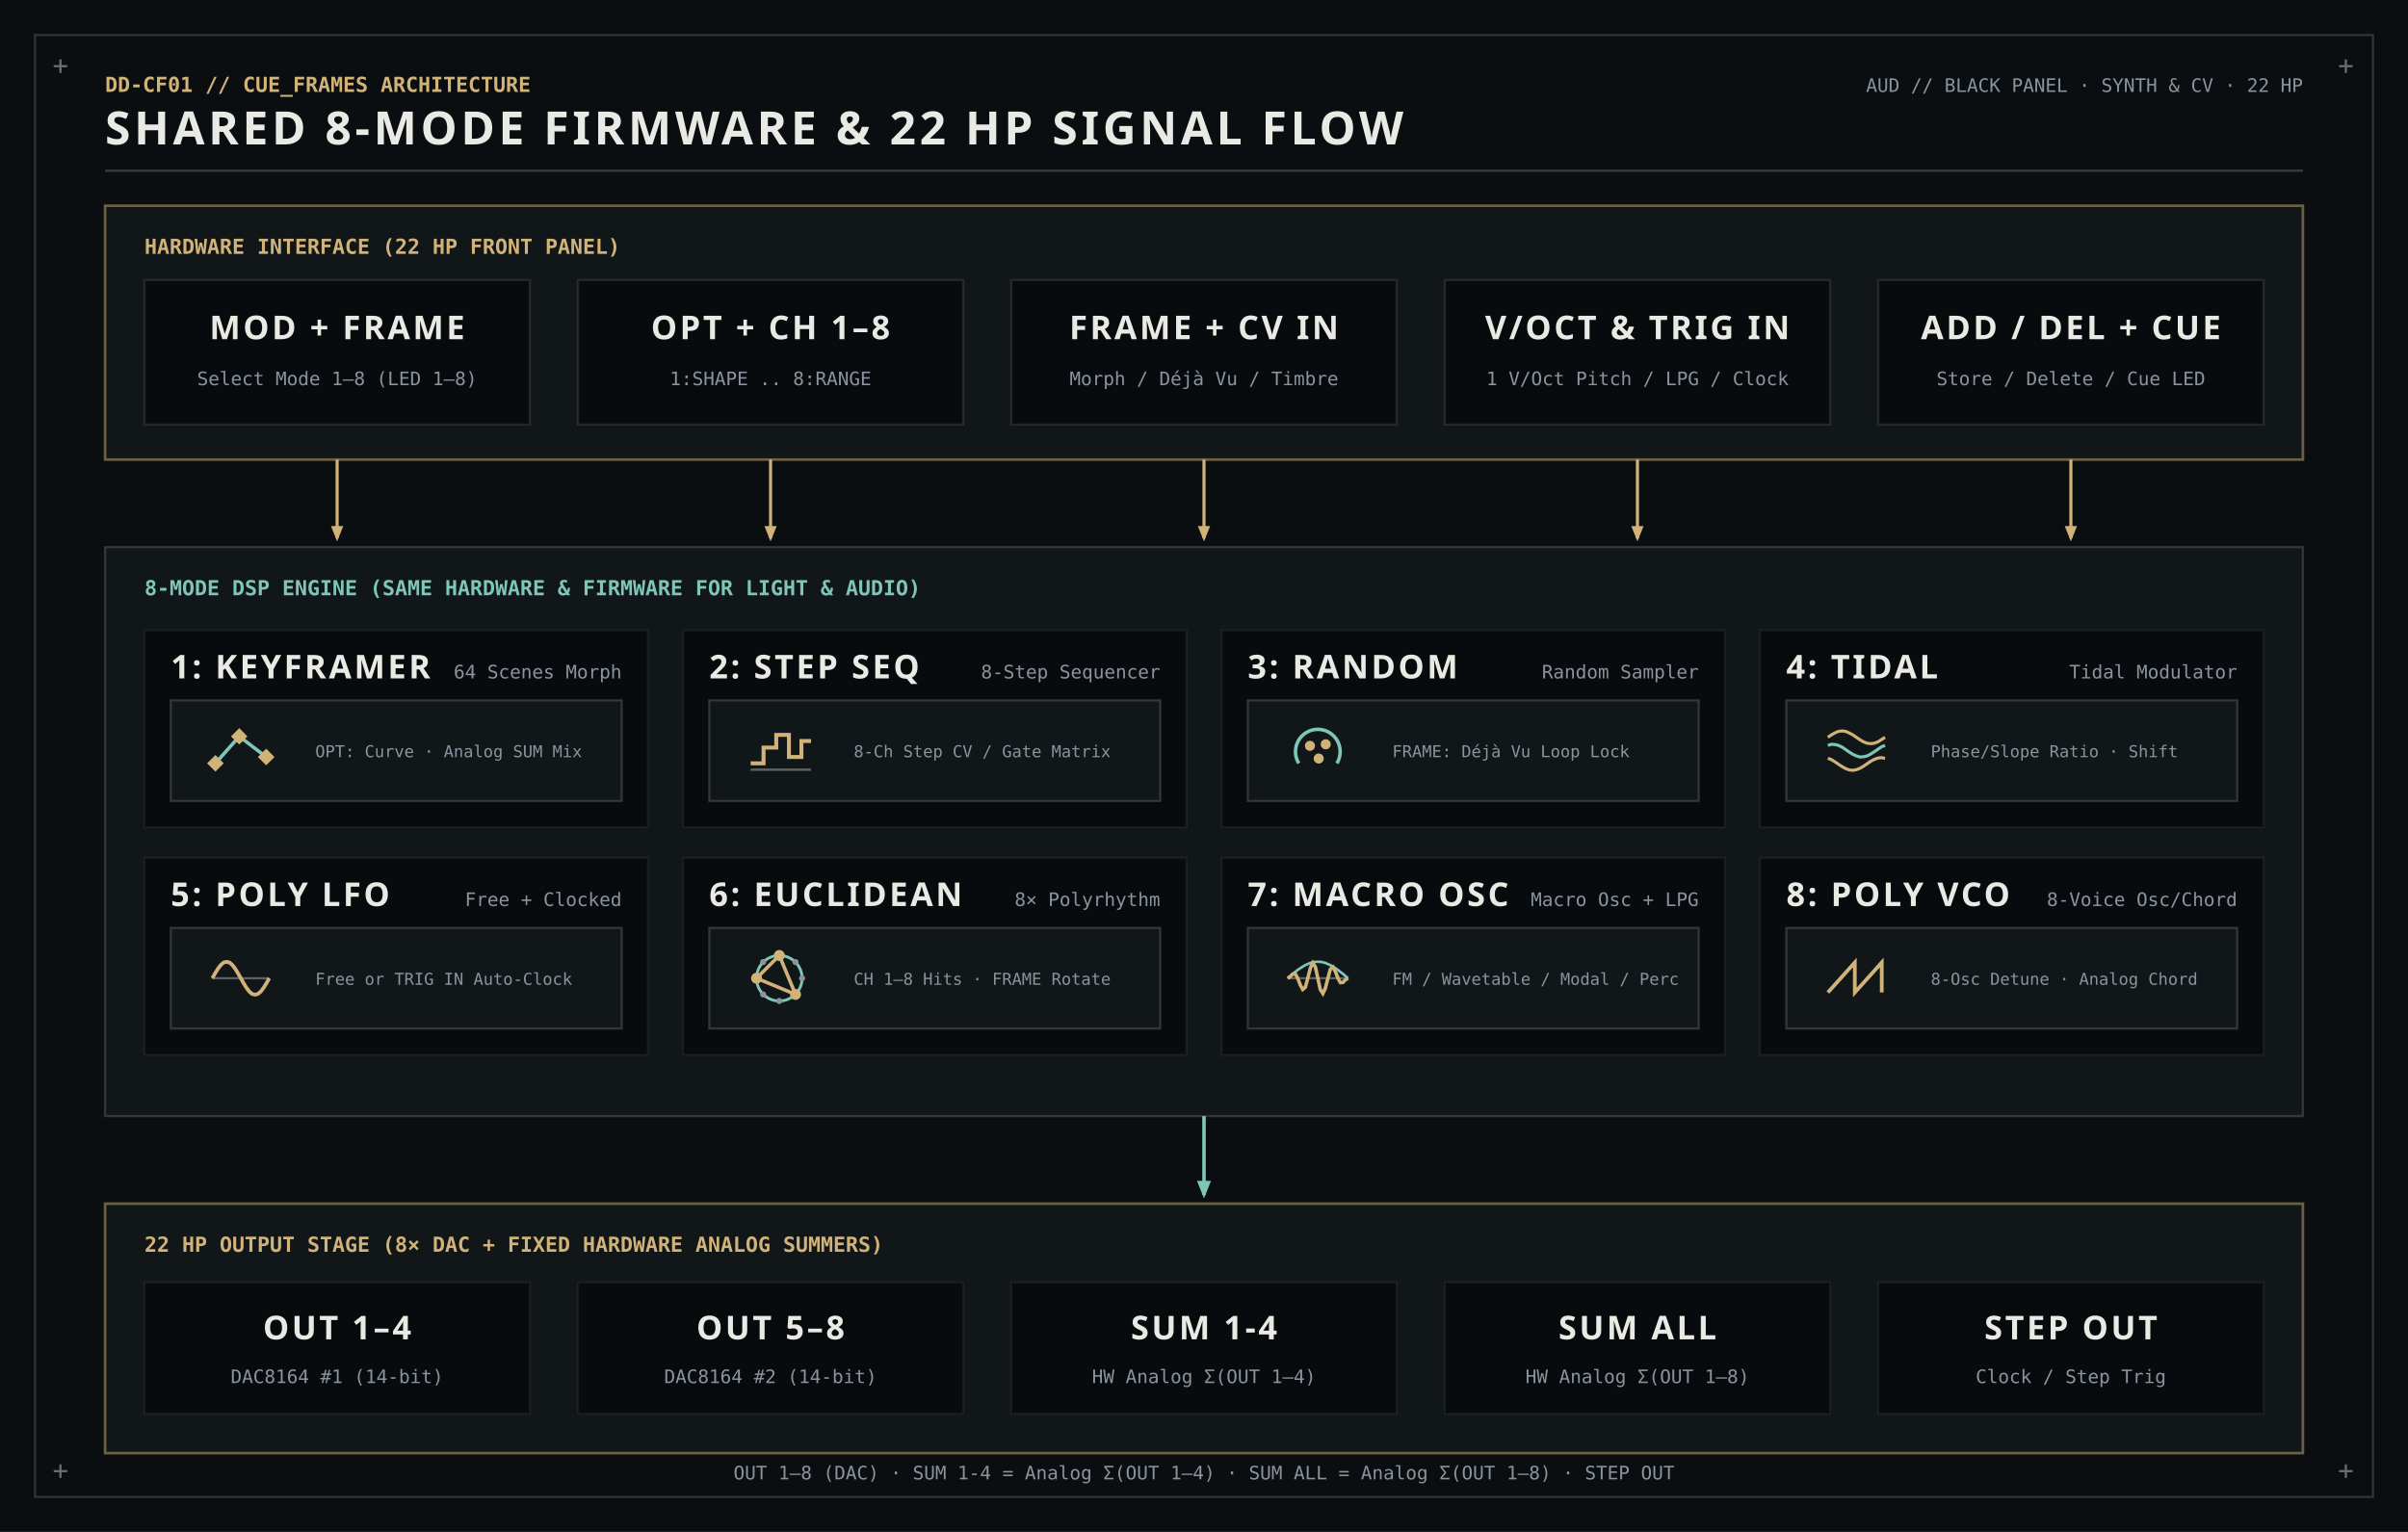
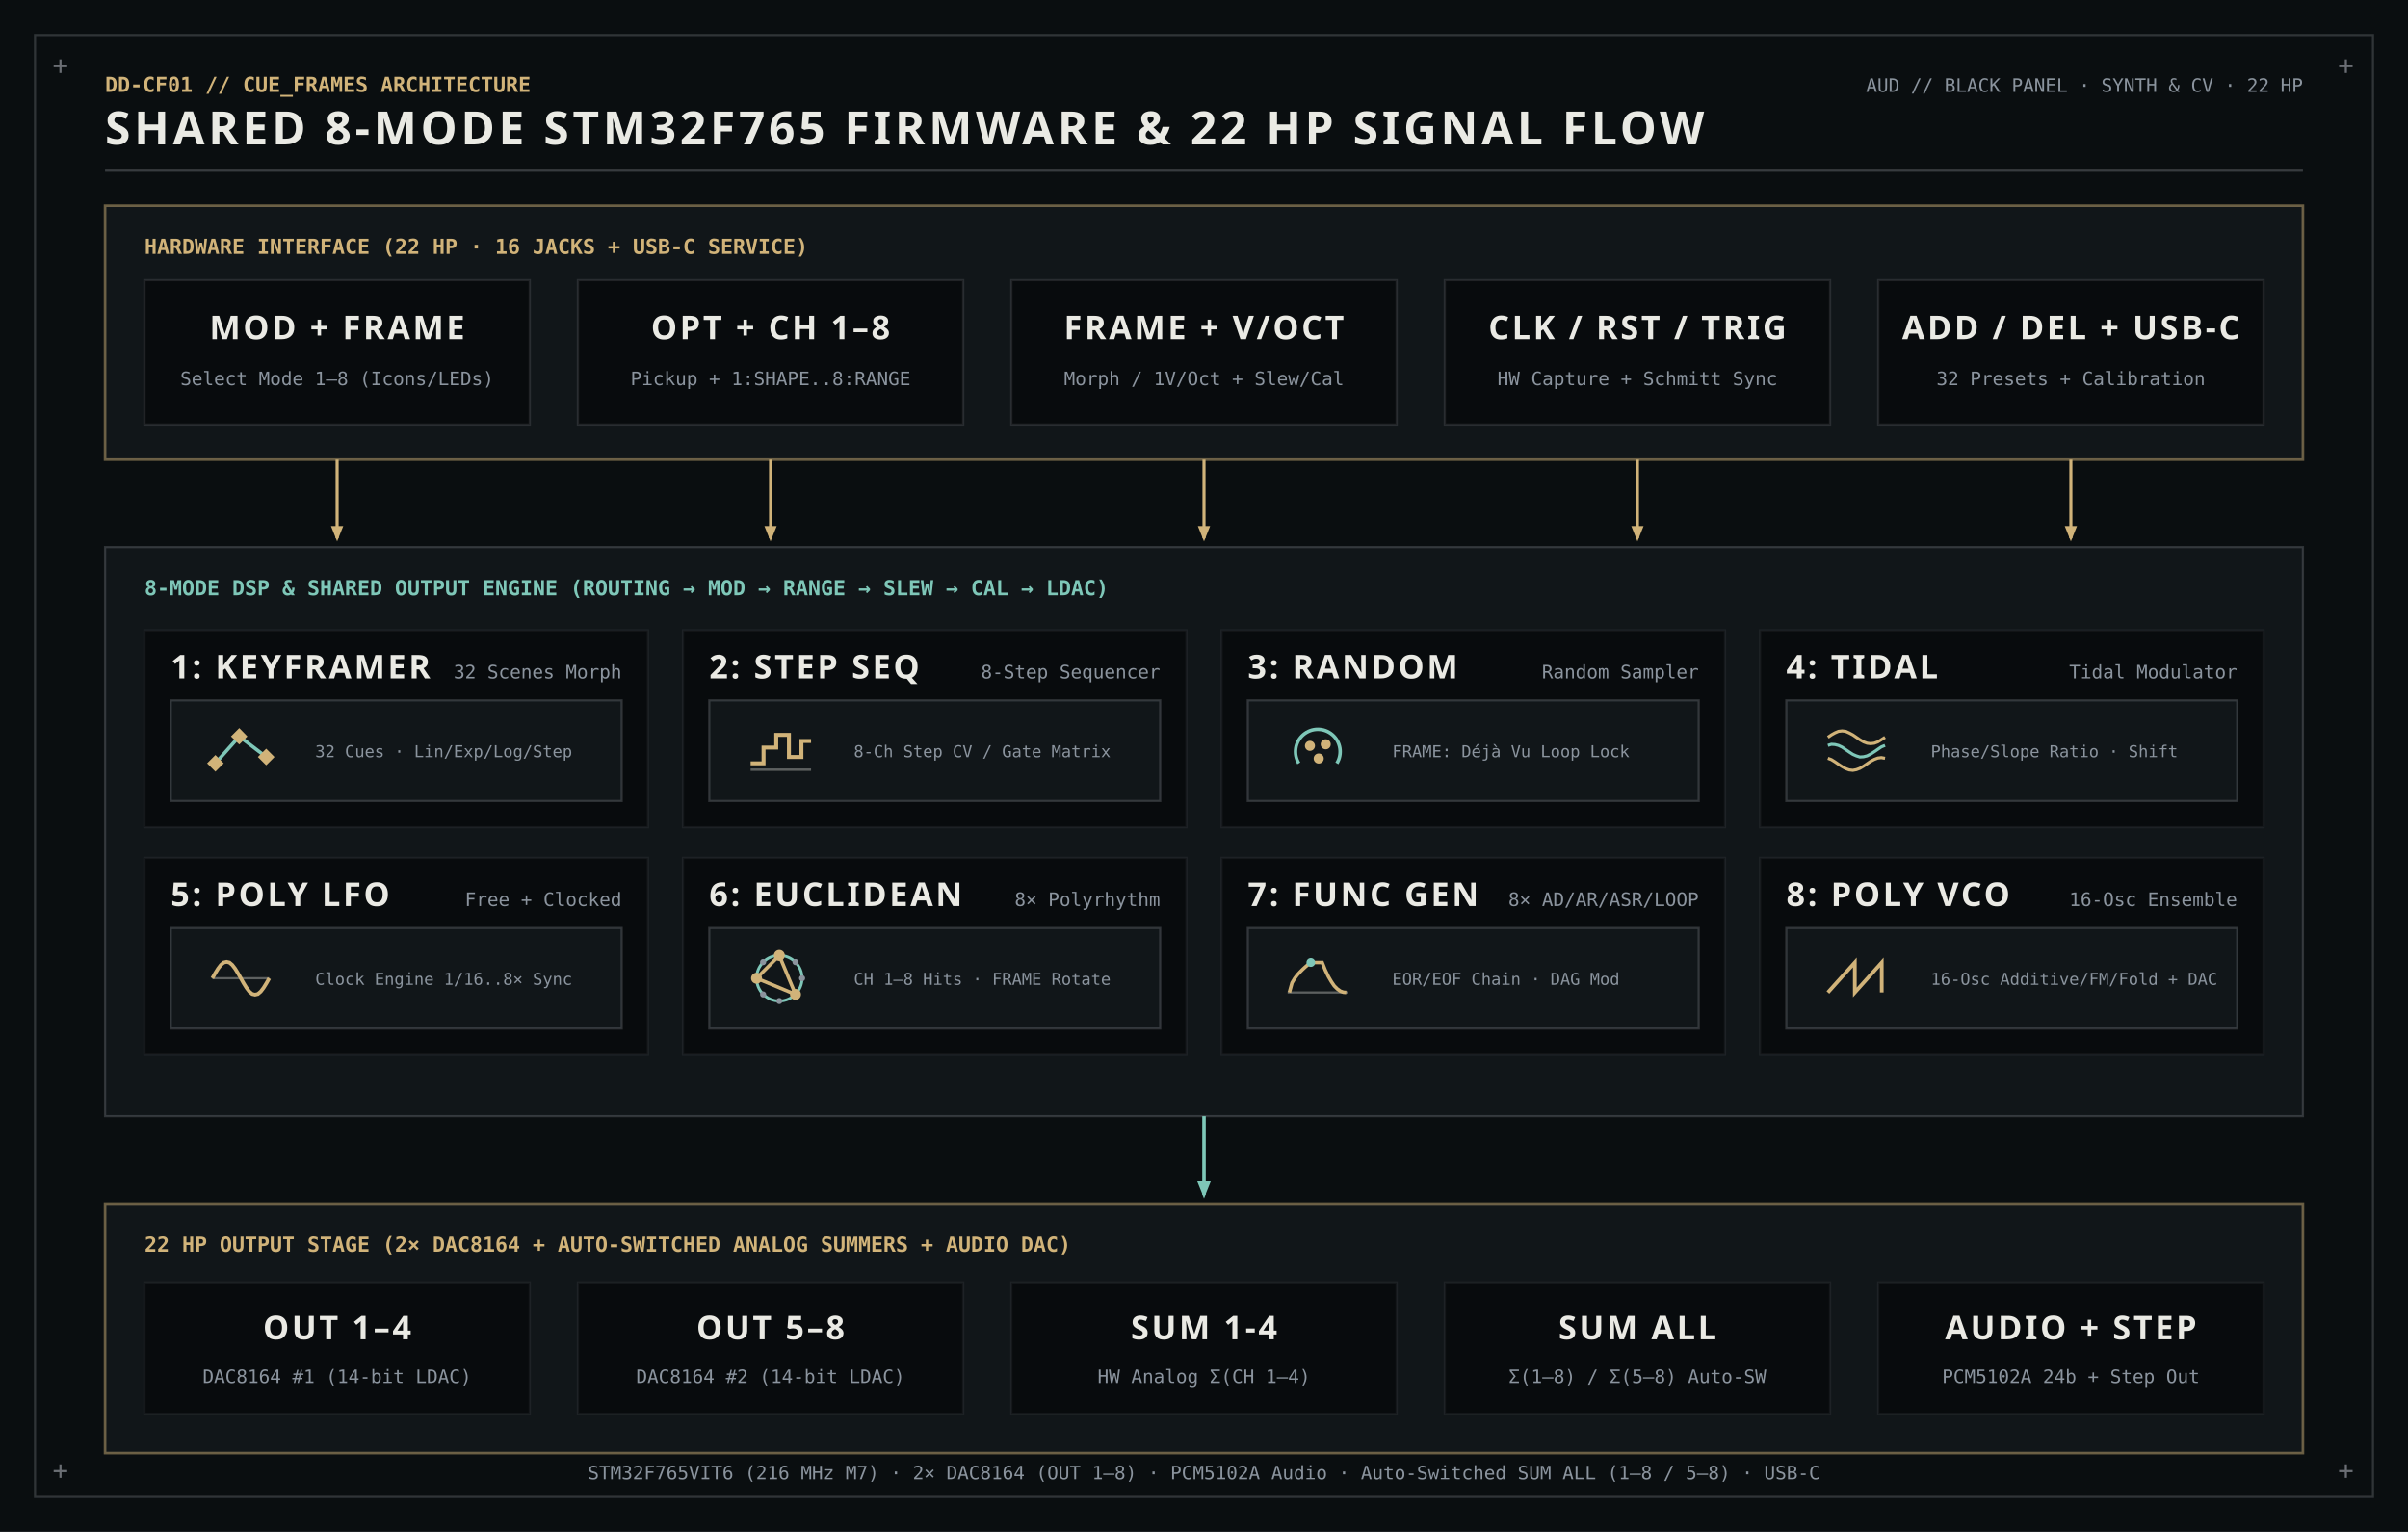
<svg xmlns="http://www.w3.org/2000/svg" viewBox="0 0 1100 700" width="1100" height="700">
  <defs>
    <style>
      .bg { fill: #0a0e10; }
      .card { fill: #111619; stroke: rgba(185, 190, 199, 0.22); stroke-width: 1; }
      .card-hi { fill: #111619; stroke: rgba(209, 179, 121, 0.48); stroke-width: 1.2; }
      .kcard { fill: #111619; stroke: rgba(185, 190, 199, 0.22); stroke-width: 1; }
      .plot { fill: #080b0d; stroke: rgba(185, 190, 199, 0.14); stroke-width: 1; }
      .title { font-family: 'Barlow Condensed', 'Bahnschrift', sans-serif; font-weight: 600; fill: #eaeae4; letter-spacing: 0.08em; font-size: 21px; }
      .kname { font-family: 'Barlow Condensed', 'Bahnschrift', sans-serif; font-weight: 600; fill: #eaeae4; letter-spacing: 0.08em; font-size: 15px; }
      .mono { font-family: 'JetBrains Mono', monospace; font-weight: 400; fill: #b9bec7; font-size: 9.5px; }
      .mono-sm { font-family: 'JetBrains Mono', monospace; font-weight: 400; fill: #8b949e; font-size: 8.5px; }
      .mono-xs { font-family: 'JetBrains Mono', monospace; font-weight: 400; fill: #8b949e; font-size: 7.5px; }
      .mono-acc { font-family: 'JetBrains Mono', monospace; font-weight: 600; fill: #d1b379; font-size: 9.5px; }
      .mono-cy { font-family: 'JetBrains Mono', monospace; font-weight: 600; fill: #7ec7b8; font-size: 9.5px; }
      .grid { stroke: rgba(185, 190, 199, 0.10); stroke-width: 1; }
      .axis { stroke: rgba(185, 190, 199, 0.26); stroke-width: 1; }
      .w-acc { fill: none; stroke: #d1b379; stroke-width: 1.6; stroke-linecap: round; stroke-linejoin: round; }
      .w-cy { fill: none; stroke: #7ec7b8; stroke-width: 1.5; stroke-linecap: round; stroke-linejoin: round; }
      .w-dim { fill: none; stroke: rgba(234, 234, 228, 0.35); stroke-width: 1.1; stroke-dasharray: 3 2; }
      .reg { font-family: 'JetBrains Mono', monospace; fill: #b9bec7; font-size: 12px; opacity: 0.55; }
    </style>
    <marker id="arr-a" viewBox="0 0 10 10" refX="8" refY="5" markerWidth="5" markerHeight="5" orient="auto-start-reverse">
      <path d="M 0 1 L 10 5 L 0 9 z" fill="#d1b379" />
    </marker>
    <marker id="arr-c" viewBox="0 0 10 10" refX="8" refY="5" markerWidth="5" markerHeight="5" orient="auto-start-reverse">
      <path d="M 0 1 L 10 5 L 0 9 z" fill="#7ec7b8" />
    </marker>
  </defs>
  <rect class="bg" x="0" y="0" width="1100" height="700" />
  <rect x="16" y="16" width="1068" height="668" fill="none" stroke="rgba(185, 190, 199, 0.22)" stroke-width="1" />
  <text class="reg" x="24" y="34">+</text>
  <text class="reg" x="1068" y="34">+</text>
  <text class="reg" x="24" y="676">+</text>
  <text class="reg" x="1068" y="676">+</text>
  <text class="mono-acc" x="48" y="42">DD-CF01 // CUE_FRAMES ARCHITECTURE</text>
-   <text class="title" x="48" y="66">SHARED 8-MODE FIRMWARE &amp; 22 HP SIGNAL FLOW</text>
+   <text class="title" x="48" y="66">SHARED 8-MODE STM32F765 FIRMWARE &amp; 22 HP SIGNAL FLOW</text>
  <text class="mono-sm" x="1052" y="42" text-anchor="end">AUD // BLACK PANEL · SYNTH &amp; CV · 22 HP</text>
  <line x1="48" y1="78" x2="1052" y2="78" stroke="rgba(185, 190, 199, 0.26)" stroke-width="1" />
  <rect class="card-hi" x="48" y="94" width="1004" height="116" />
-   <text class="mono-acc" x="66" y="116">HARDWARE INTERFACE (22 HP FRONT PANEL)</text>
+   <text class="mono-acc" x="66" y="116">HARDWARE INTERFACE (22 HP · 16 JACKS + USB-C SERVICE)</text>
  <rect class="plot" x="66" y="128" width="176" height="66" />
  <text class="kname" x="154" y="155" text-anchor="middle">MOD + FRAME</text>
-   <text class="mono-sm" x="154" y="176" text-anchor="middle">Select Mode 1–8 (LED 1–8)</text>
+   <text class="mono-sm" x="154" y="176" text-anchor="middle">Select Mode 1–8 (Icons/LEDs)</text>
  <line x1="154" y1="210" x2="154" y2="246" stroke="#d1b379" stroke-width="1.4" marker-end="url(#arr-a)" />
  <rect class="plot" x="264" y="128" width="176" height="66" />
  <text class="kname" x="352" y="155" text-anchor="middle">OPT + CH 1–8</text>
-   <text class="mono-sm" x="352" y="176" text-anchor="middle">1:SHAPE .. 8:RANGE</text>
+   <text class="mono-sm" x="352" y="176" text-anchor="middle">Pickup + 1:SHAPE..8:RANGE</text>
  <line x1="352" y1="210" x2="352" y2="246" stroke="#d1b379" stroke-width="1.4" marker-end="url(#arr-a)" />
  <rect class="plot" x="462" y="128" width="176" height="66" />
-   <text class="kname" x="550" y="155" text-anchor="middle">FRAME + CV IN</text>
-   <text class="mono-sm" x="550" y="176" text-anchor="middle">Morph / Déjà Vu / Timbre</text>
+   <text class="kname" x="550" y="155" text-anchor="middle">FRAME + V/OCT</text>
+   <text class="mono-sm" x="550" y="176" text-anchor="middle">Morph / 1V/Oct + Slew/Cal</text>
  <line x1="550" y1="210" x2="550" y2="246" stroke="#d1b379" stroke-width="1.4" marker-end="url(#arr-a)" />
  <rect class="plot" x="660" y="128" width="176" height="66" />
-   <text class="kname" x="748" y="155" text-anchor="middle">V/OCT &amp; TRIG IN</text>
-   <text class="mono-sm" x="748" y="176" text-anchor="middle">1 V/Oct Pitch / LPG / Clock</text>
+   <text class="kname" x="748" y="155" text-anchor="middle">CLK / RST / TRIG</text>
+   <text class="mono-sm" x="748" y="176" text-anchor="middle">HW Capture + Schmitt Sync</text>
  <line x1="748" y1="210" x2="748" y2="246" stroke="#d1b379" stroke-width="1.4" marker-end="url(#arr-a)" />
  <rect class="plot" x="858" y="128" width="176" height="66" />
-   <text class="kname" x="946" y="155" text-anchor="middle">ADD / DEL + CUE</text>
-   <text class="mono-sm" x="946" y="176" text-anchor="middle">Store / Delete / Cue LED</text>
+   <text class="kname" x="946" y="155" text-anchor="middle">ADD / DEL + USB-C</text>
+   <text class="mono-sm" x="946" y="176" text-anchor="middle">32 Presets + Calibration</text>
  <line x1="946" y1="210" x2="946" y2="246" stroke="#d1b379" stroke-width="1.4" marker-end="url(#arr-a)" />
  <rect class="card" x="48" y="250" width="1004" height="260" />
-   <text class="mono-cy" x="66" y="272">8-MODE DSP ENGINE (SAME HARDWARE &amp; FIRMWARE FOR LIGHT &amp; AUDIO)</text>
+   <text class="mono-cy" x="66" y="272">8-MODE DSP &amp; SHARED OUTPUT ENGINE (ROUTING → MOD → RANGE → SLEW → CAL → LDAC)</text>
  <rect class="plot" x="66" y="288" width="230" height="90" stroke="#d1b379" stroke-opacity="0.55" />
  <text class="kname" x="78" y="310">1: KEYFRAMER</text>
-   <text class="mono-sm" x="284" y="310" text-anchor="end">64 Scenes Morph</text>
+   <text class="mono-sm" x="284" y="310" text-anchor="end">32 Scenes Morph</text>
  <rect x="78" y="320" width="206" height="46" fill="#111619" stroke="rgba(185, 190, 199, 0.22)" />
  <polyline points="98.4,348.8 109.3,336.5 121.6,345.9" fill="none" stroke="#7ec7b8" stroke-width="1.6" />
  <polygon points="98.4,345.0 102.2,348.8 98.4,352.6 94.6,348.8" fill="#d1b379" />
  <polygon points="109.3,332.7 113.0,336.5 109.3,340.2 105.5,336.5" fill="#d1b379" />
  <polygon points="121.6,342.1 125.4,345.9 121.6,349.7 117.8,345.9" fill="#d1b379" />
-   <text class="mono-xs" x="144" y="346">OPT: Curve · Analog SUM Mix</text>
+   <text class="mono-xs" x="144" y="346">32 Cues · Lin/Exp/Log/Step</text>
  <rect class="plot" x="312" y="288" width="230" height="90" stroke="#7ec7b8" stroke-opacity="0.55" />
  <text class="kname" x="324" y="310">2: STEP SEQ</text>
  <text class="mono-sm" x="530" y="310" text-anchor="end">8-Step Sequencer</text>
  <rect x="324" y="320" width="206" height="46" fill="#111619" stroke="rgba(185, 190, 199, 0.22)" />
  <line x1="342.9" y1="351.7" x2="370.5" y2="351.7" stroke="rgba(234, 234, 228, 0.35)" stroke-width="1.1" />
  <polyline points="342.9,348.8 348.8,348.8 348.8,341.6 354.6,341.6 354.6,335.8 360.4,335.8 360.4,345.9 366.1,345.9 366.1,338.6 370.5,338.6" fill="none" stroke="#d1b379" stroke-width="1.8" />
  <text class="mono-xs" x="390" y="346">8-Ch Step CV / Gate Matrix</text>
  <rect class="plot" x="558" y="288" width="230" height="90" stroke="#7ec7b8" stroke-opacity="0.55" />
  <text class="kname" x="570" y="310">3: RANDOM</text>
  <text class="mono-sm" x="776" y="310" text-anchor="end">Random Sampler</text>
  <rect x="570" y="320" width="206" height="46" fill="#111619" stroke="rgba(185, 190, 199, 0.22)" />
  <path d="M 593.3 348.8 A 10.2 10.2 0 1 1 610.7 348.8" fill="none" stroke="#7ec7b8" stroke-width="1.6" />
  <circle cx="598.4" cy="340.8" r="2.3" fill="#d1b379" />
  <circle cx="605.6" cy="340.1" r="2.3" fill="#d1b379" />
  <circle cx="602.4" cy="346.6" r="2.3" fill="#d1b379" />
  <text class="mono-xs" x="636" y="346">FRAME: Déjà Vu Loop Lock</text>
  <rect class="plot" x="804" y="288" width="230" height="90" stroke="#7ec7b8" stroke-opacity="0.55" />
  <text class="kname" x="816" y="310">4: TIDAL</text>
  <text class="mono-sm" x="1022" y="310" text-anchor="end">Tidal Modulator</text>
  <rect x="816" y="320" width="206" height="46" fill="#111619" stroke="rgba(185, 190, 199, 0.22)" />
  <polyline points="835.0,336.9 836.6,335.8 838.2,334.9 839.8,334.2 841.5,334.0 843.1,334.2 844.7,334.9 846.4,335.8 848.0,336.9 849.6,338.0 851.3,339.0 852.9,339.6 854.5,339.8 856.2,339.6 857.8,339.0 859.4,338.0 861.1,336.9" fill="none" stroke="#d1b379" stroke-width="1.4" />
  <polyline points="835.0,340.6 836.6,340.1 838.2,340.2 839.8,340.6 841.5,341.4 843.1,342.5 844.7,343.6 846.4,344.7 848.0,345.4 849.6,345.9 851.3,345.8 852.9,345.4 854.5,344.6 856.2,343.5 857.8,342.4 859.4,341.3 861.1,340.6" fill="none" stroke="#7ec7b8" stroke-width="1.4" />
  <polyline points="835.0,346.5 836.6,347.1 838.2,348.1 839.8,349.2 841.5,350.3 843.1,351.2 844.7,351.8 846.4,352.0 848.0,351.7 849.6,351.1 851.3,350.1 852.9,349.0 854.5,347.9 856.2,347.0 857.8,346.4 859.4,346.2 861.1,346.5" fill="none" stroke="#d1b379" stroke-width="1.4" />
  <text class="mono-xs" x="882" y="346">Phase/Slope Ratio · Shift</text>
  <rect class="plot" x="66" y="392" width="230" height="90" stroke="#7ec7b8" stroke-opacity="0.55" />
  <text class="kname" x="78" y="414">5: POLY LFO</text>
  <text class="mono-sm" x="284" y="414" text-anchor="end">Free + Clocked</text>
  <rect x="78" y="424" width="206" height="46" fill="#111619" stroke="rgba(185, 190, 199, 0.22)" />
  <line x1="97.0" y1="447.0" x2="123.0" y2="447.0" stroke="rgba(234, 234, 228, 0.35)" stroke-width="1" />
  <polyline points="97.0,447.0 98.3,444.7 99.6,442.6 100.9,440.9 102.2,439.8 103.5,439.5 104.8,439.8 106.1,440.9 107.4,442.6 108.7,444.7 110.0,447.0 111.3,449.3 112.6,451.4 113.9,453.1 115.2,454.2 116.5,454.5 117.8,454.2 119.1,453.1 120.4,451.4 121.7,449.3 123.0,447.0" fill="none" stroke="#d1b379" stroke-width="1.7" />
-   <text class="mono-xs" x="144" y="450">Free or TRIG IN Auto-Clock</text>
+   <text class="mono-xs" x="144" y="450">Clock Engine 1/16..8× Sync</text>
  <rect class="plot" x="312" y="392" width="230" height="90" stroke="#7ec7b8" stroke-opacity="0.55" />
  <text class="kname" x="324" y="414">6: EUCLIDEAN</text>
  <text class="mono-sm" x="530" y="414" text-anchor="end">8× Polyrhythm</text>
  <rect x="324" y="424" width="206" height="46" fill="#111619" stroke="rgba(185, 190, 199, 0.22)" />
  <circle cx="356.0" cy="447.0" r="10.4" fill="none" stroke="#7ec7b8" stroke-width="1.3" />
  <circle cx="363.4" cy="439.6" r="1.4" fill="#8b949e" />
  <circle cx="366.4" cy="447.0" r="1.4" fill="#8b949e" />
  <circle cx="356.0" cy="457.4" r="1.4" fill="#8b949e" />
  <circle cx="348.6" cy="454.4" r="1.4" fill="#8b949e" />
  <circle cx="348.6" cy="439.6" r="1.4" fill="#8b949e" />
  <polygon points="356.0,436.6 363.4,454.4 345.6,447.0" fill="none" stroke="#d1b379" stroke-width="1.6" />
  <circle cx="356.0" cy="436.6" r="2.5" fill="#d1b379" />
  <circle cx="363.4" cy="454.4" r="2.5" fill="#d1b379" />
  <circle cx="345.6" cy="447.0" r="2.5" fill="#d1b379" />
  <text class="mono-xs" x="390" y="450">CH 1–8 Hits · FRAME Rotate</text>
  <rect class="plot" x="558" y="392" width="230" height="90" stroke="#7ec7b8" stroke-opacity="0.55" />
-   <text class="kname" x="570" y="414">7: MACRO OSC</text>
-   <text class="mono-sm" x="776" y="414" text-anchor="end">Macro Osc + LPG</text>
+   <text class="kname" x="570" y="414">7: FUNC GEN</text>
+   <text class="mono-sm" x="776" y="414" text-anchor="end">8× AD/AR/ASR/LOOP</text>
  <rect x="570" y="424" width="206" height="46" fill="#111619" stroke="rgba(185, 190, 199, 0.22)" />
-   <line x1="588.2" y1="447.0" x2="615.8" y2="447.0" stroke="rgba(234, 234, 228, 0.35)" stroke-width="1" />
-   <polyline points="588.2,447.0 589.4,446.0 590.5,445.0 591.7,444.1 592.8,443.2 594.0,442.4 595.1,441.7 596.3,441.0 597.4,440.5 598.6,440.0 599.7,439.7 600.9,439.5 602.0,439.5 603.1,439.5 604.3,439.7 605.4,440.0 606.6,440.5 607.7,441.0 608.9,441.7 610.0,442.4 611.2,443.2 612.3,444.1 613.5,445.0 614.6,446.0 615.8,447.0" fill="none" stroke="#7ec7b8" stroke-width="1.2" />
-   <polyline points="588.2,447.0 589.4,446.3 590.5,445.1 591.7,445.0 592.8,447.0 594.0,450.1 595.1,452.1 596.3,451.1 597.4,447.0 598.6,442.3 599.7,440.0 600.9,441.9 602.0,447.0 603.1,452.1 604.3,454.0 605.4,451.7 606.6,447.0 607.7,442.9 608.9,441.9 610.0,443.9 611.2,447.0 612.3,449.0 613.5,448.9 614.6,447.7 615.8,447.0" fill="none" stroke="#d1b379" stroke-width="1.6" />
-   <text class="mono-xs" x="636" y="450">FM / Wavetable / Modal / Perc</text>
+   <line x1="588.2" y1="453.5" x2="615.8" y2="453.5" stroke="rgba(234, 234, 228, 0.35)" stroke-width="1" />
+   <polyline points="589.0,453.5 590.2,449.1 591.4,447.1 592.6,445.5 593.9,444.1 595.1,442.9 596.3,441.8 597.6,440.7 598.8,439.8 604.0,439.8 605.4,443.3 606.8,446.2 608.2,448.6 609.5,450.5 610.9,451.9 612.3,452.9 613.7,453.4 615.0,453.5" fill="none" stroke="#d1b379" stroke-width="1.6" />
+   <circle cx="598.8" cy="439.8" r="2.0" fill="#7ec7b8" />
+   <text class="mono-xs" x="636" y="450">EOR/EOF Chain · DAG Mod</text>
  <rect class="plot" x="804" y="392" width="230" height="90" stroke="#7ec7b8" stroke-opacity="0.55" />
  <text class="kname" x="816" y="414">8: POLY VCO</text>
-   <text class="mono-sm" x="1022" y="414" text-anchor="end">8-Voice Osc/Chord</text>
+   <text class="mono-sm" x="1022" y="414" text-anchor="end">16-Osc Ensemble</text>
  <rect x="816" y="424" width="206" height="46" fill="#111619" stroke="rgba(185, 190, 199, 0.22)" />
  <polyline points="835.0,453.5 847.3,439.8 847.3,453.5 859.6,439.8 859.6,453.5" fill="none" stroke="#d1b379" stroke-width="1.7" />
-   <text class="mono-xs" x="882" y="450">8-Osc Detune · Analog Chord</text>
+   <text class="mono-xs" x="882" y="450">16-Osc Additive/FM/Fold + DAC</text>
  <line x1="550" y1="510" x2="550" y2="546" stroke="#7ec7b8" stroke-width="1.6" marker-end="url(#arr-c)" />
  <rect class="card-hi" x="48" y="550" width="1004" height="114" />
-   <text class="mono-acc" x="66" y="572">22 HP OUTPUT STAGE (8× DAC + FIXED HARDWARE ANALOG SUMMERS)</text>
+   <text class="mono-acc" x="66" y="572">22 HP OUTPUT STAGE (2× DAC8164 + AUTO-SWITCHED ANALOG SUMMERS + AUDIO DAC)</text>
  <rect class="plot" x="66" y="586" width="176" height="60" stroke="#d1b379" stroke-opacity="0.55" />
  <text class="kname" x="154" y="612" text-anchor="middle">OUT 1–4</text>
-   <text class="mono-sm" x="154" y="632" text-anchor="middle">DAC8164 #1 (14-bit)</text>
+   <text class="mono-sm" x="154" y="632" text-anchor="middle">DAC8164 #1 (14-bit LDAC)</text>
  <rect class="plot" x="264" y="586" width="176" height="60" stroke="#d1b379" stroke-opacity="0.55" />
  <text class="kname" x="352" y="612" text-anchor="middle">OUT 5–8</text>
-   <text class="mono-sm" x="352" y="632" text-anchor="middle">DAC8164 #2 (14-bit)</text>
+   <text class="mono-sm" x="352" y="632" text-anchor="middle">DAC8164 #2 (14-bit LDAC)</text>
  <rect class="plot" x="462" y="586" width="176" height="60" stroke="#7ec7b8" stroke-opacity="0.55" />
  <text class="kname" x="550" y="612" text-anchor="middle">SUM 1-4</text>
-   <text class="mono-sm" x="550" y="632" text-anchor="middle">HW Analog Σ(OUT 1–4)</text>
+   <text class="mono-sm" x="550" y="632" text-anchor="middle">HW Analog Σ(CH 1–4)</text>
  <rect class="plot" x="660" y="586" width="176" height="60" stroke="#7ec7b8" stroke-opacity="0.55" />
  <text class="kname" x="748" y="612" text-anchor="middle">SUM ALL</text>
-   <text class="mono-sm" x="748" y="632" text-anchor="middle">HW Analog Σ(OUT 1–8)</text>
+   <text class="mono-sm" x="748" y="632" text-anchor="middle">Σ(1–8) / Σ(5–8) Auto-SW</text>
  <rect class="plot" x="858" y="586" width="176" height="60" stroke="#d1b379" stroke-opacity="0.55" />
-   <text class="kname" x="946" y="612" text-anchor="middle">STEP OUT</text>
-   <text class="mono-sm" x="946" y="632" text-anchor="middle">Clock / Step Trig</text>
-   <text class="mono-sm" x="550" y="676" text-anchor="middle">OUT 1–8 (DAC) · SUM 1-4 = Analog Σ(OUT 1–4) · SUM ALL = Analog Σ(OUT 1–8) · STEP OUT</text>
+   <text class="kname" x="946" y="612" text-anchor="middle">AUDIO + STEP</text>
+   <text class="mono-sm" x="946" y="632" text-anchor="middle">PCM5102A 24b + Step Out</text>
+   <text class="mono-sm" x="550" y="676" text-anchor="middle">STM32F765VIT6 (216 MHz M7) · 2× DAC8164 (OUT 1–8) · PCM5102A Audio · Auto-Switched SUM ALL (1–8 / 5–8) · USB-C</text>
</svg>
